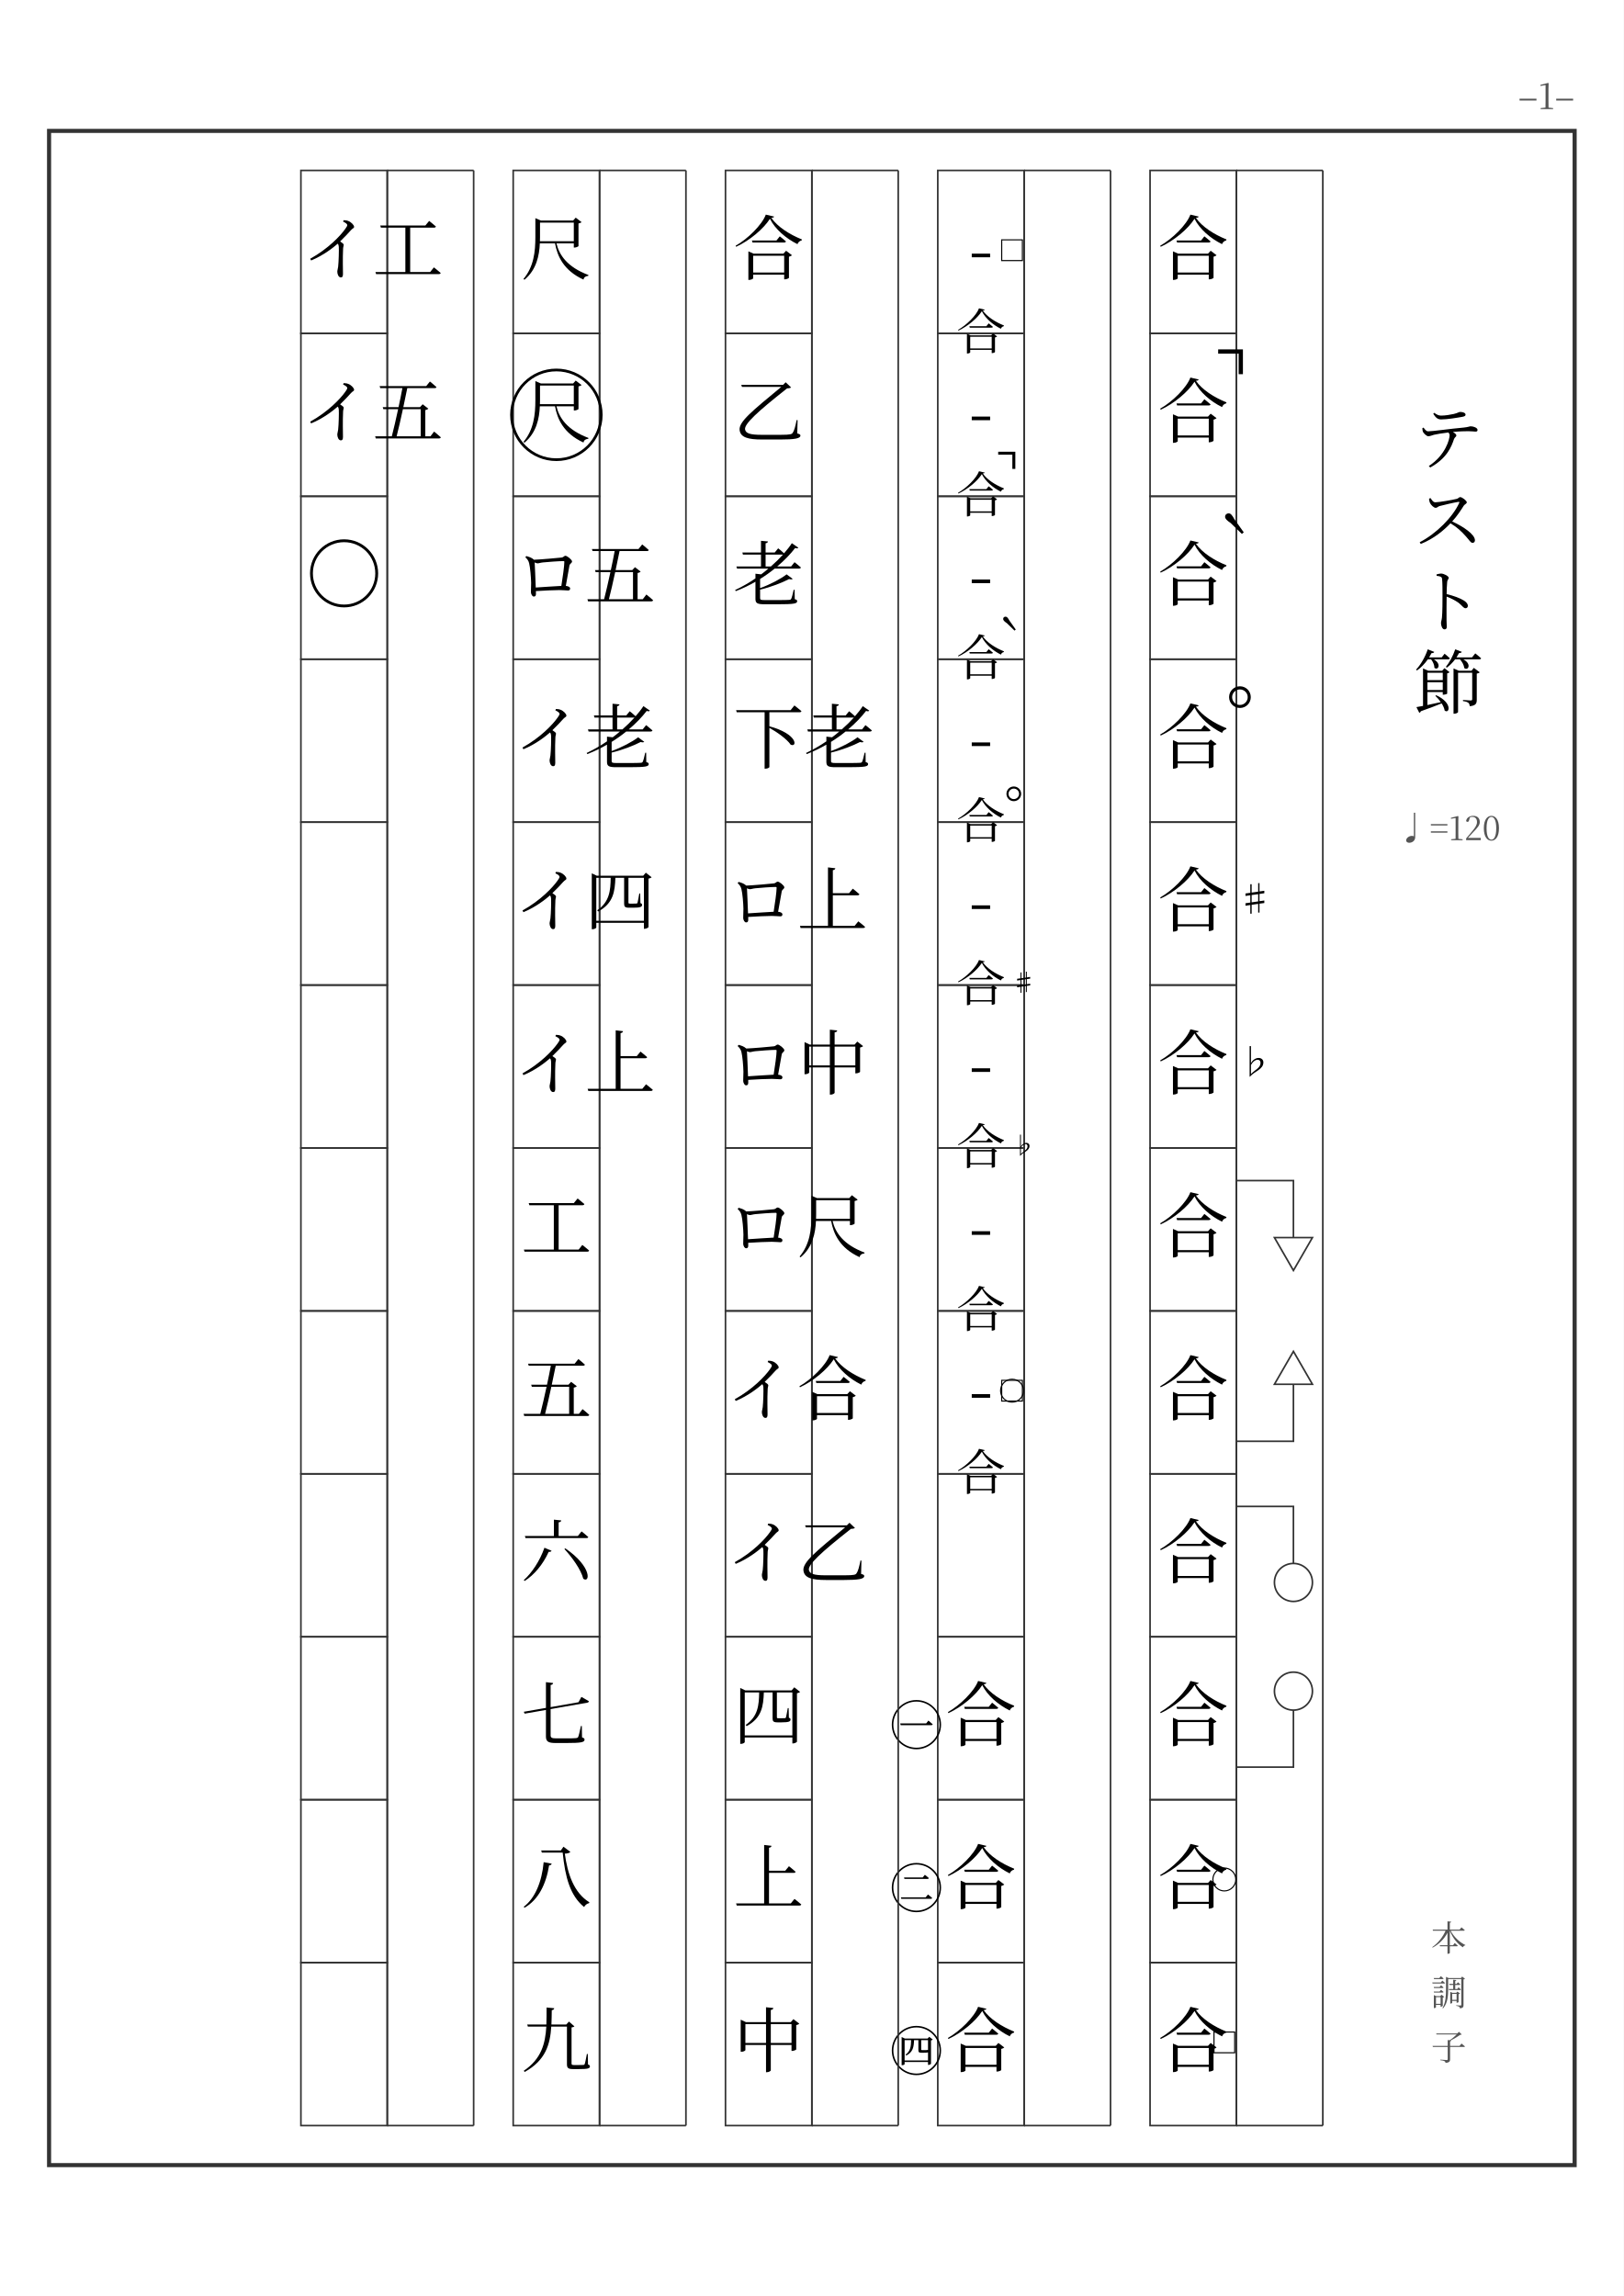
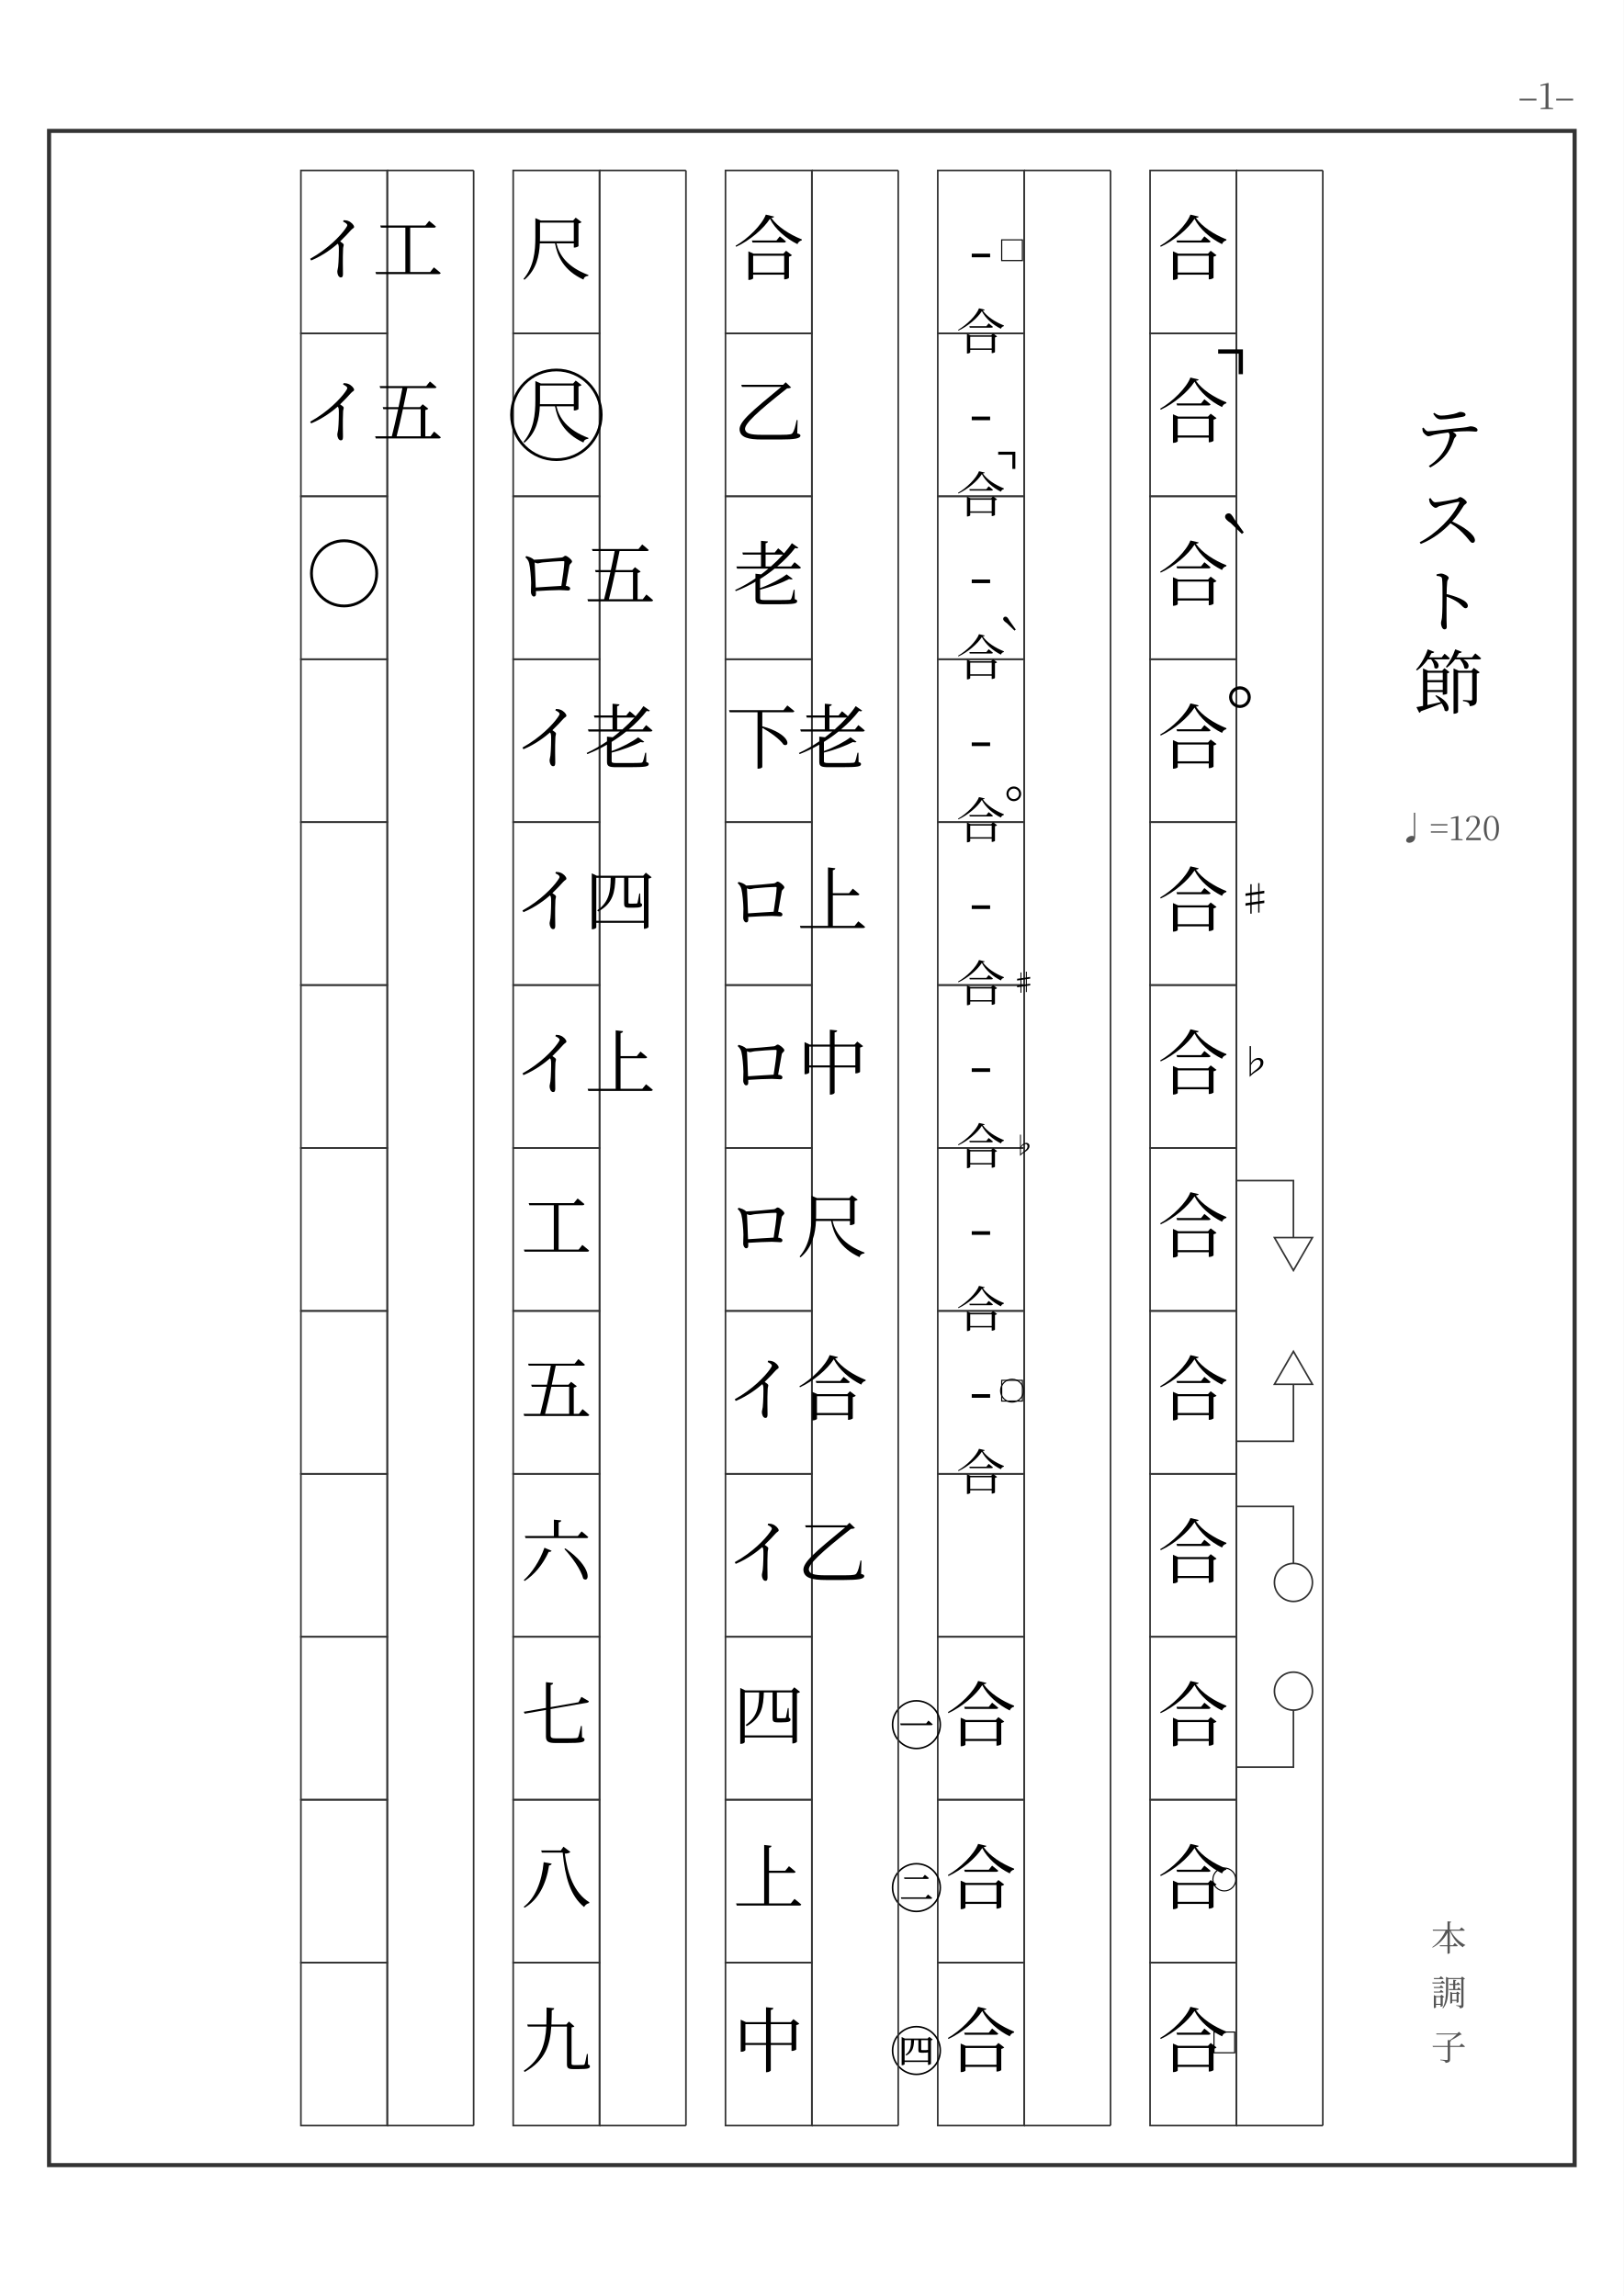
<svg xmlns="http://www.w3.org/2000/svg" width="21cm" height="29.7cm" viewBox="0 0 595.276 841.891">
  <rect width="100%" height="100%" fill="white" />
  <rect x="17.988" y="47.996" width="559.3" height="745.9" fill="none" stroke="#333333" stroke-width="1.5" />
  <text x="577.288" y="40.00" text-anchor="end" font-family="Hiragino Mincho ProN, YuMincho, 'MS PMincho', Noto Serif CJK JP, serif" font-size="13" fill="#555">–1–</text>
  <text x="531.124" y="170.031" text-anchor="middle" font-family="Hiragino Mincho ProN, YuMincho, 'MS PMincho', Noto Serif CJK JP, serif" font-size="25.689" fill="black">テ</text>
  <text x="531.124" y="199.901" text-anchor="middle" font-family="Hiragino Mincho ProN, YuMincho, 'MS PMincho', Noto Serif CJK JP, serif" font-size="25.689" fill="black">ス</text>
  <text x="531.124" y="229.772" text-anchor="middle" font-family="Hiragino Mincho ProN, YuMincho, 'MS PMincho', Noto Serif CJK JP, serif" font-size="25.689" fill="black">ト</text>
  <text x="531.124" y="259.643" text-anchor="middle" font-family="Hiragino Mincho ProN, YuMincho, 'MS PMincho', Noto Serif CJK JP, serif" font-size="25.689" fill="black">節</text>
  <text x="531.124" y="308.074" text-anchor="middle" font-family="Hiragino Mincho ProN, YuMincho, 'MS PMincho', Noto Serif CJK JP, serif" font-size="12" fill="#555">♩=120</text>
  <text x="531.124" y="715.396" text-anchor="middle" font-family="Hiragino Mincho ProN, YuMincho, 'MS PMincho', Noto Serif CJK JP, serif" font-size="13.0" fill="#555">本</text>
  <text x="531.124" y="735.396" text-anchor="middle" font-family="Hiragino Mincho ProN, YuMincho, 'MS PMincho', Noto Serif CJK JP, serif" font-size="13.0" fill="#555">調</text>
  <text x="531.124" y="755.396" text-anchor="middle" font-family="Hiragino Mincho ProN, YuMincho, 'MS PMincho', Noto Serif CJK JP, serif" font-size="13.0" fill="#555">子</text>
  <line x1="453.295" y1="62.496" x2="453.295" y2="779.396" stroke="#333333" stroke-width="0.6" />
  <line x1="484.96" y1="62.496" x2="484.96" y2="779.396" stroke="#333333" stroke-width="0.6" />
  <line x1="453.295" y1="62.496" x2="484.96" y2="62.496" stroke="#333333" stroke-width="0.6" />
  <line x1="453.295" y1="779.396" x2="484.96" y2="779.396" stroke="#333333" stroke-width="0.6" />
  <rect x="421.631" y="62.496" width="31.664" height="59.742" fill="none" stroke="#333333" stroke-width="0.6" />
  <rect x="421.631" y="122.237" width="31.664" height="59.742" fill="none" stroke="#333333" stroke-width="0.6" />
  <rect x="421.631" y="181.979" width="31.664" height="59.742" fill="none" stroke="#333333" stroke-width="0.6" />
  <rect x="421.631" y="241.721" width="31.664" height="59.742" fill="none" stroke="#333333" stroke-width="0.6" />
  <rect x="421.631" y="301.462" width="31.664" height="59.742" fill="none" stroke="#333333" stroke-width="0.6" />
  <rect x="421.631" y="361.204" width="31.664" height="59.742" fill="none" stroke="#333333" stroke-width="0.6" />
  <rect x="421.631" y="420.946" width="31.664" height="59.742" fill="none" stroke="#333333" stroke-width="0.6" />
  <rect x="421.631" y="480.687" width="31.664" height="59.742" fill="none" stroke="#333333" stroke-width="0.6" />
  <rect x="421.631" y="540.429" width="31.664" height="59.742" fill="none" stroke="#333333" stroke-width="0.6" />
  <rect x="421.631" y="600.171" width="31.664" height="59.742" fill="none" stroke="#333333" stroke-width="0.6" />
  <rect x="421.631" y="659.912" width="31.664" height="59.742" fill="none" stroke="#333333" stroke-width="0.6" />
  <rect x="421.631" y="719.654" width="31.664" height="59.742" fill="none" stroke="#333333" stroke-width="0.6" />
  <g class="repeat-arrow" fill="none" stroke="#333333" stroke-width="0.6">
    <path d="M 453.295 432.894 L 474.194 432.894 L 474.194 453.792" />
    <polygon points="467.228,453.792 481.16,453.792 474.194,465.858" />
  </g>
  <g class="repeat-arrow" fill="none" stroke="#333333" stroke-width="0.6">
    <path d="M 453.295 528.481 L 474.194 528.481 L 474.194 507.582" />
    <polygon points="467.228,507.582 481.16,507.582 474.194,495.516" />
  </g>
  <g class="vocal-rep" fill="none" stroke="#333333" stroke-width="0.6">
    <path d="M 453.295 552.377 L 474.194 552.377 L 474.194 573.276" />
    <circle cx="474.194" cy="580.242" r="6.966" />
  </g>
  <g class="vocal-rep" fill="none" stroke="#333333" stroke-width="0.6">
    <path d="M 453.295 647.964 L 474.194 647.964 L 474.194 627.065" />
    <circle cx="474.194" cy="620.099" r="6.966" />
  </g>
  <text x="437.463" y="100.634" text-anchor="middle" font-family="Hiragino Mincho ProN, YuMincho, 'MS PMincho', Noto Serif CJK JP, serif" font-size="26.0" fill="black">合</text>
  <text x="437.463" y="160.376" text-anchor="middle" font-family="Hiragino Mincho ProN, YuMincho, 'MS PMincho', Noto Serif CJK JP, serif" font-size="26.0" fill="black">合</text>
  <text x="449.509" y="148.936" text-anchor="middle" font-family="Hiragino Mincho ProN, YuMincho, 'MS PMincho', Noto Serif CJK JP, serif" font-size="26" fill="black">⌝</text>
  <text x="437.463" y="220.118" text-anchor="middle" font-family="Hiragino Mincho ProN, YuMincho, 'MS PMincho', Noto Serif CJK JP, serif" font-size="26.0" fill="black">合</text>
  <text x="452.543" y="217.778" text-anchor="middle" font-family="Hiragino Mincho ProN, YuMincho, 'MS PMincho', Noto Serif CJK JP, serif" font-size="34" fill="black">｀</text>
  <text x="437.463" y="279.859" text-anchor="middle" font-family="Hiragino Mincho ProN, YuMincho, 'MS PMincho', Noto Serif CJK JP, serif" font-size="26.0" fill="black">合</text>
  <text x="466.713" y="280.379" text-anchor="middle" font-family="Hiragino Mincho ProN, YuMincho, 'MS PMincho', Noto Serif CJK JP, serif" font-size="34" fill="black">゜</text>
  <text x="437.463" y="339.601" text-anchor="middle" font-family="Hiragino Mincho ProN, YuMincho, 'MS PMincho', Noto Serif CJK JP, serif" font-size="26.0" fill="black">合</text>
  <text x="460.083" y="334.401" text-anchor="middle" font-family="Hiragino Mincho ProN, YuMincho, 'MS PMincho', Noto Serif CJK JP, serif" font-size="13" fill="black">♯</text>
  <text x="437.463" y="399.343" text-anchor="middle" font-family="Hiragino Mincho ProN, YuMincho, 'MS PMincho', Noto Serif CJK JP, serif" font-size="26.0" fill="black">合</text>
  <text x="460.083" y="394.143" text-anchor="middle" font-family="Hiragino Mincho ProN, YuMincho, 'MS PMincho', Noto Serif CJK JP, serif" font-size="13" fill="black">♭</text>
  <text x="437.463" y="459.084" text-anchor="middle" font-family="Hiragino Mincho ProN, YuMincho, 'MS PMincho', Noto Serif CJK JP, serif" font-size="26.0" fill="black">合</text>
  <text x="437.463" y="518.826" text-anchor="middle" font-family="Hiragino Mincho ProN, YuMincho, 'MS PMincho', Noto Serif CJK JP, serif" font-size="26.0" fill="black">合</text>
  <text x="437.463" y="578.568" text-anchor="middle" font-family="Hiragino Mincho ProN, YuMincho, 'MS PMincho', Noto Serif CJK JP, serif" font-size="26.0" fill="black">合</text>
  <text x="437.463" y="638.309" text-anchor="middle" font-family="Hiragino Mincho ProN, YuMincho, 'MS PMincho', Noto Serif CJK JP, serif" font-size="26.0" fill="black">合</text>
  <text x="437.463" y="698.051" text-anchor="middle" font-family="Hiragino Mincho ProN, YuMincho, 'MS PMincho', Noto Serif CJK JP, serif" font-size="26.0" fill="black">合</text>
  <text x="437.463" y="757.793" text-anchor="middle" font-family="Hiragino Mincho ProN, YuMincho, 'MS PMincho', Noto Serif CJK JP, serif" font-size="26.0" fill="black">合</text>
  <text x="448.862" y="692.963" text-anchor="middle" font-family="Hiragino Mincho ProN, YuMincho, 'MS PMincho', Noto Serif CJK JP, serif" font-size="10" fill="black">○</text>
  <text x="448.862" y="752.705" text-anchor="middle" font-family="Hiragino Mincho ProN, YuMincho, 'MS PMincho', Noto Serif CJK JP, serif" font-size="10" fill="black">□</text>
  <line x1="375.467" y1="62.496" x2="375.467" y2="779.396" stroke="#333333" stroke-width="0.6" />
  <line x1="407.131" y1="62.496" x2="407.131" y2="779.396" stroke="#333333" stroke-width="0.6" />
  <line x1="375.467" y1="62.496" x2="407.131" y2="62.496" stroke="#333333" stroke-width="0.6" />
  <line x1="375.467" y1="779.396" x2="407.131" y2="779.396" stroke="#333333" stroke-width="0.6" />
  <rect x="343.803" y="62.496" width="31.664" height="59.742" fill="none" stroke="#333333" stroke-width="0.6" />
  <rect x="343.803" y="122.237" width="31.664" height="59.742" fill="none" stroke="#333333" stroke-width="0.6" />
  <rect x="343.803" y="181.979" width="31.664" height="59.742" fill="none" stroke="#333333" stroke-width="0.6" />
  <rect x="343.803" y="241.721" width="31.664" height="59.742" fill="none" stroke="#333333" stroke-width="0.6" />
  <rect x="343.803" y="301.462" width="31.664" height="59.742" fill="none" stroke="#333333" stroke-width="0.6" />
  <rect x="343.803" y="361.204" width="31.664" height="59.742" fill="none" stroke="#333333" stroke-width="0.6" />
  <rect x="343.803" y="420.946" width="31.664" height="59.742" fill="none" stroke="#333333" stroke-width="0.6" />
  <rect x="343.803" y="480.687" width="31.664" height="59.742" fill="none" stroke="#333333" stroke-width="0.6" />
  <rect x="343.803" y="540.429" width="31.664" height="59.742" fill="none" stroke="#333333" stroke-width="0.6" />
  <rect x="343.803" y="600.171" width="31.664" height="59.742" fill="none" stroke="#333333" stroke-width="0.6" />
  <rect x="343.803" y="659.912" width="31.664" height="59.742" fill="none" stroke="#333333" stroke-width="0.6" />
  <rect x="343.803" y="719.654" width="31.664" height="59.742" fill="none" stroke="#333333" stroke-width="0.6" />
  <text x="359.635" y="100.634" text-anchor="middle" font-family="Hiragino Mincho ProN, YuMincho, 'MS PMincho', Noto Serif CJK JP, serif" font-size="26.0" fill="black">-</text>
  <text x="359.635" y="128.237" text-anchor="middle" font-family="Hiragino Mincho ProN, YuMincho, 'MS PMincho', Noto Serif CJK JP, serif" font-size="18" fill="black">合</text>
  <text x="359.635" y="160.376" text-anchor="middle" font-family="Hiragino Mincho ProN, YuMincho, 'MS PMincho', Noto Serif CJK JP, serif" font-size="26.0" fill="black">-</text>
  <text x="359.635" y="187.979" text-anchor="middle" font-family="Hiragino Mincho ProN, YuMincho, 'MS PMincho', Noto Serif CJK JP, serif" font-size="18" fill="black">合</text>
  <text x="367.974" y="180.059" text-anchor="middle" font-family="Hiragino Mincho ProN, YuMincho, 'MS PMincho', Noto Serif CJK JP, serif" font-size="18" fill="black">⌝</text>
  <text x="359.635" y="220.118" text-anchor="middle" font-family="Hiragino Mincho ProN, YuMincho, 'MS PMincho', Noto Serif CJK JP, serif" font-size="26.0" fill="black">-</text>
  <text x="359.635" y="247.721" text-anchor="middle" font-family="Hiragino Mincho ProN, YuMincho, 'MS PMincho', Noto Serif CJK JP, serif" font-size="18" fill="black">合</text>
  <text x="370.075" y="246.101" text-anchor="middle" font-family="Hiragino Mincho ProN, YuMincho, 'MS PMincho', Noto Serif CJK JP, serif" font-size="23" fill="black">｀</text>
  <text x="359.635" y="279.859" text-anchor="middle" font-family="Hiragino Mincho ProN, YuMincho, 'MS PMincho', Noto Serif CJK JP, serif" font-size="26.0" fill="black">-</text>
  <text x="359.635" y="307.462" text-anchor="middle" font-family="Hiragino Mincho ProN, YuMincho, 'MS PMincho', Noto Serif CJK JP, serif" font-size="18" fill="black">合</text>
  <text x="379.885" y="307.822" text-anchor="middle" font-family="Hiragino Mincho ProN, YuMincho, 'MS PMincho', Noto Serif CJK JP, serif" font-size="23" fill="black">゜</text>
  <text x="359.635" y="339.601" text-anchor="middle" font-family="Hiragino Mincho ProN, YuMincho, 'MS PMincho', Noto Serif CJK JP, serif" font-size="26.0" fill="black">-</text>
  <text x="359.635" y="367.204" text-anchor="middle" font-family="Hiragino Mincho ProN, YuMincho, 'MS PMincho', Noto Serif CJK JP, serif" font-size="18" fill="black">合</text>
  <text x="375.295" y="363.604" text-anchor="middle" font-family="Hiragino Mincho ProN, YuMincho, 'MS PMincho', Noto Serif CJK JP, serif" font-size="9" fill="black">♯</text>
  <text x="359.635" y="399.343" text-anchor="middle" font-family="Hiragino Mincho ProN, YuMincho, 'MS PMincho', Noto Serif CJK JP, serif" font-size="26.0" fill="black">-</text>
  <text x="359.635" y="426.946" text-anchor="middle" font-family="Hiragino Mincho ProN, YuMincho, 'MS PMincho', Noto Serif CJK JP, serif" font-size="18" fill="black">合</text>
  <text x="375.295" y="423.346" text-anchor="middle" font-family="Hiragino Mincho ProN, YuMincho, 'MS PMincho', Noto Serif CJK JP, serif" font-size="9" fill="black">♭</text>
  <text x="359.635" y="459.084" text-anchor="middle" font-family="Hiragino Mincho ProN, YuMincho, 'MS PMincho', Noto Serif CJK JP, serif" font-size="26.0" fill="black">-</text>
  <text x="359.635" y="486.687" text-anchor="middle" font-family="Hiragino Mincho ProN, YuMincho, 'MS PMincho', Noto Serif CJK JP, serif" font-size="18" fill="black">合</text>
  <text x="359.635" y="518.826" text-anchor="middle" font-family="Hiragino Mincho ProN, YuMincho, 'MS PMincho', Noto Serif CJK JP, serif" font-size="26.0" fill="black">-</text>
  <text x="359.635" y="546.429" text-anchor="middle" font-family="Hiragino Mincho ProN, YuMincho, 'MS PMincho', Noto Serif CJK JP, serif" font-size="18" fill="black">合</text>
  <text x="359.635" y="638.309" text-anchor="middle" font-family="Hiragino Mincho ProN, YuMincho, 'MS PMincho', Noto Serif CJK JP, serif" font-size="26.0" fill="black">合</text>
  <text x="335.975" y="639.609" text-anchor="middle" font-family="Hiragino Mincho ProN, YuMincho, 'MS PMincho', Noto Serif CJK JP, serif" font-size="19" fill="black">㊀</text>
  <text x="359.635" y="698.051" text-anchor="middle" font-family="Hiragino Mincho ProN, YuMincho, 'MS PMincho', Noto Serif CJK JP, serif" font-size="26.0" fill="black">合</text>
  <text x="335.975" y="699.351" text-anchor="middle" font-family="Hiragino Mincho ProN, YuMincho, 'MS PMincho', Noto Serif CJK JP, serif" font-size="19" fill="black">㊁</text>
  <text x="359.635" y="757.793" text-anchor="middle" font-family="Hiragino Mincho ProN, YuMincho, 'MS PMincho', Noto Serif CJK JP, serif" font-size="26.0" fill="black">合</text>
  <text x="335.975" y="759.093" text-anchor="middle" font-family="Hiragino Mincho ProN, YuMincho, 'MS PMincho', Noto Serif CJK JP, serif" font-size="19" fill="black">㊃</text>
  <text x="371.034" y="95.546" text-anchor="middle" font-family="Hiragino Mincho ProN, YuMincho, 'MS PMincho', Noto Serif CJK JP, serif" font-size="10" fill="black">□</text>
  <text x="371.034" y="513.738" text-anchor="middle" font-family="Hiragino Mincho ProN, YuMincho, 'MS PMincho', Noto Serif CJK JP, serif" font-size="10" fill="black">○</text>
  <text x="371.034" y="513.738" text-anchor="middle" font-family="Hiragino Mincho ProN, YuMincho, 'MS PMincho', Noto Serif CJK JP, serif" font-size="10" fill="black">□</text>
  <line x1="297.638" y1="62.496" x2="297.638" y2="779.396" stroke="#333333" stroke-width="0.6" />
  <line x1="329.303" y1="62.496" x2="329.303" y2="779.396" stroke="#333333" stroke-width="0.6" />
  <line x1="297.638" y1="62.496" x2="329.303" y2="62.496" stroke="#333333" stroke-width="0.6" />
  <line x1="297.638" y1="779.396" x2="329.303" y2="779.396" stroke="#333333" stroke-width="0.6" />
  <rect x="265.974" y="62.496" width="31.664" height="59.742" fill="none" stroke="#333333" stroke-width="0.6" />
  <rect x="265.974" y="122.237" width="31.664" height="59.742" fill="none" stroke="#333333" stroke-width="0.6" />
  <rect x="265.974" y="181.979" width="31.664" height="59.742" fill="none" stroke="#333333" stroke-width="0.6" />
  <rect x="265.974" y="241.721" width="31.664" height="59.742" fill="none" stroke="#333333" stroke-width="0.6" />
  <rect x="265.974" y="301.462" width="31.664" height="59.742" fill="none" stroke="#333333" stroke-width="0.6" />
  <rect x="265.974" y="361.204" width="31.664" height="59.742" fill="none" stroke="#333333" stroke-width="0.6" />
  <rect x="265.974" y="420.946" width="31.664" height="59.742" fill="none" stroke="#333333" stroke-width="0.6" />
  <rect x="265.974" y="480.687" width="31.664" height="59.742" fill="none" stroke="#333333" stroke-width="0.6" />
  <rect x="265.974" y="540.429" width="31.664" height="59.742" fill="none" stroke="#333333" stroke-width="0.6" />
  <rect x="265.974" y="600.171" width="31.664" height="59.742" fill="none" stroke="#333333" stroke-width="0.6" />
  <rect x="265.974" y="659.912" width="31.664" height="59.742" fill="none" stroke="#333333" stroke-width="0.6" />
  <rect x="265.974" y="719.654" width="31.664" height="59.742" fill="none" stroke="#333333" stroke-width="0.6" />
  <text x="281.806" y="100.634" text-anchor="middle" font-family="Hiragino Mincho ProN, YuMincho, 'MS PMincho', Noto Serif CJK JP, serif" font-size="26.0" fill="black">合</text>
  <text x="281.806" y="160.376" text-anchor="middle" font-family="Hiragino Mincho ProN, YuMincho, 'MS PMincho', Noto Serif CJK JP, serif" font-size="26.0" fill="black">乙</text>
  <text x="281.806" y="220.118" text-anchor="middle" font-family="Hiragino Mincho ProN, YuMincho, 'MS PMincho', Noto Serif CJK JP, serif" font-size="26.0" fill="black">老</text>
-   <text x="268.806" y="279.859" font-family="Hiragino Mincho ProN, YuMincho, 'MS PMincho', Noto Serif CJK JP, serif" font-size="26.0" fill="black" textLength="26.0" lengthAdjust="spacingAndGlyphs">下老</text>
+   <text x="266.206" y="279.859" font-family="Hiragino Mincho ProN, YuMincho, 'MS PMincho', Noto Serif CJK JP, serif" font-size="26.0" fill="black" textLength="31.2" lengthAdjust="spacingAndGlyphs">下老</text>
  <text x="266.206" y="339.601" font-family="Hiragino Mincho ProN, YuMincho, 'MS PMincho', Noto Serif CJK JP, serif" font-size="26.0" fill="black" textLength="31.2" lengthAdjust="spacingAndGlyphs">ロ上</text>
  <text x="266.206" y="399.343" font-family="Hiragino Mincho ProN, YuMincho, 'MS PMincho', Noto Serif CJK JP, serif" font-size="26.0" fill="black" textLength="31.2" lengthAdjust="spacingAndGlyphs">ロ中</text>
  <text x="266.206" y="459.084" font-family="Hiragino Mincho ProN, YuMincho, 'MS PMincho', Noto Serif CJK JP, serif" font-size="26.0" fill="black" textLength="31.2" lengthAdjust="spacingAndGlyphs">ロ尺</text>
  <text x="266.206" y="518.826" font-family="Hiragino Mincho ProN, YuMincho, 'MS PMincho', Noto Serif CJK JP, serif" font-size="26.0" fill="black" textLength="31.2" lengthAdjust="spacingAndGlyphs">イ合</text>
  <text x="266.206" y="578.568" font-family="Hiragino Mincho ProN, YuMincho, 'MS PMincho', Noto Serif CJK JP, serif" font-size="26.0" fill="black" textLength="31.2" lengthAdjust="spacingAndGlyphs">イ乙</text>
  <text x="281.806" y="638.309" text-anchor="middle" font-family="Hiragino Mincho ProN, YuMincho, 'MS PMincho', Noto Serif CJK JP, serif" font-size="26.0" fill="black">四</text>
  <text x="281.806" y="698.051" text-anchor="middle" font-family="Hiragino Mincho ProN, YuMincho, 'MS PMincho', Noto Serif CJK JP, serif" font-size="26.0" fill="black">上</text>
  <text x="281.806" y="757.793" text-anchor="middle" font-family="Hiragino Mincho ProN, YuMincho, 'MS PMincho', Noto Serif CJK JP, serif" font-size="26.0" fill="black">中</text>
  <line x1="219.81" y1="62.496" x2="219.81" y2="779.396" stroke="#333333" stroke-width="0.6" />
  <line x1="251.474" y1="62.496" x2="251.474" y2="779.396" stroke="#333333" stroke-width="0.6" />
  <line x1="219.81" y1="62.496" x2="251.474" y2="62.496" stroke="#333333" stroke-width="0.6" />
  <line x1="219.81" y1="779.396" x2="251.474" y2="779.396" stroke="#333333" stroke-width="0.6" />
  <rect x="188.145" y="62.496" width="31.664" height="59.742" fill="none" stroke="#333333" stroke-width="0.6" />
  <rect x="188.145" y="122.237" width="31.664" height="59.742" fill="none" stroke="#333333" stroke-width="0.6" />
  <rect x="188.145" y="181.979" width="31.664" height="59.742" fill="none" stroke="#333333" stroke-width="0.6" />
  <rect x="188.145" y="241.721" width="31.664" height="59.742" fill="none" stroke="#333333" stroke-width="0.6" />
  <rect x="188.145" y="301.462" width="31.664" height="59.742" fill="none" stroke="#333333" stroke-width="0.6" />
  <rect x="188.145" y="361.204" width="31.664" height="59.742" fill="none" stroke="#333333" stroke-width="0.6" />
  <rect x="188.145" y="420.946" width="31.664" height="59.742" fill="none" stroke="#333333" stroke-width="0.6" />
  <rect x="188.145" y="480.687" width="31.664" height="59.742" fill="none" stroke="#333333" stroke-width="0.6" />
  <rect x="188.145" y="540.429" width="31.664" height="59.742" fill="none" stroke="#333333" stroke-width="0.6" />
  <rect x="188.145" y="600.171" width="31.664" height="59.742" fill="none" stroke="#333333" stroke-width="0.6" />
  <rect x="188.145" y="659.912" width="31.664" height="59.742" fill="none" stroke="#333333" stroke-width="0.6" />
  <rect x="188.145" y="719.654" width="31.664" height="59.742" fill="none" stroke="#333333" stroke-width="0.6" />
  <text x="203.978" y="100.634" text-anchor="middle" font-family="Hiragino Mincho ProN, YuMincho, 'MS PMincho', Noto Serif CJK JP, serif" font-size="26.0" fill="black">尺</text>
  <circle cx="203.978" cy="152.108" r="16.445" fill="none" stroke="black" stroke-width="1" />
  <text x="203.978" y="160.376" text-anchor="middle" font-family="Hiragino Mincho ProN, YuMincho, 'MS PMincho', Noto Serif CJK JP, serif" font-size="26.0" fill="black">尺</text>
  <text x="188.378" y="220.118" font-family="Hiragino Mincho ProN, YuMincho, 'MS PMincho', Noto Serif CJK JP, serif" font-size="26.0" fill="black" textLength="31.2" lengthAdjust="spacingAndGlyphs">ロ五</text>
  <text x="188.378" y="279.859" font-family="Hiragino Mincho ProN, YuMincho, 'MS PMincho', Noto Serif CJK JP, serif" font-size="26.0" fill="black" textLength="31.2" lengthAdjust="spacingAndGlyphs">イ老</text>
  <text x="188.378" y="339.601" font-family="Hiragino Mincho ProN, YuMincho, 'MS PMincho', Noto Serif CJK JP, serif" font-size="26.0" fill="black" textLength="31.2" lengthAdjust="spacingAndGlyphs">イ四</text>
  <text x="188.378" y="399.343" font-family="Hiragino Mincho ProN, YuMincho, 'MS PMincho', Noto Serif CJK JP, serif" font-size="26.0" fill="black" textLength="31.2" lengthAdjust="spacingAndGlyphs">イ上</text>
  <text x="203.978" y="459.084" text-anchor="middle" font-family="Hiragino Mincho ProN, YuMincho, 'MS PMincho', Noto Serif CJK JP, serif" font-size="26.0" fill="black">工</text>
  <text x="203.978" y="518.826" text-anchor="middle" font-family="Hiragino Mincho ProN, YuMincho, 'MS PMincho', Noto Serif CJK JP, serif" font-size="26.0" fill="black">五</text>
  <text x="203.978" y="578.568" text-anchor="middle" font-family="Hiragino Mincho ProN, YuMincho, 'MS PMincho', Noto Serif CJK JP, serif" font-size="26.0" fill="black">六</text>
  <text x="203.978" y="638.309" text-anchor="middle" font-family="Hiragino Mincho ProN, YuMincho, 'MS PMincho', Noto Serif CJK JP, serif" font-size="26.0" fill="black">七</text>
  <text x="203.978" y="698.051" text-anchor="middle" font-family="Hiragino Mincho ProN, YuMincho, 'MS PMincho', Noto Serif CJK JP, serif" font-size="26.0" fill="black">八</text>
  <text x="203.978" y="757.793" text-anchor="middle" font-family="Hiragino Mincho ProN, YuMincho, 'MS PMincho', Noto Serif CJK JP, serif" font-size="26.0" fill="black">九</text>
  <line x1="141.981" y1="62.496" x2="141.981" y2="779.396" stroke="#333333" stroke-width="0.6" />
  <line x1="173.645" y1="62.496" x2="173.645" y2="779.396" stroke="#333333" stroke-width="0.6" />
  <line x1="141.981" y1="62.496" x2="173.645" y2="62.496" stroke="#333333" stroke-width="0.6" />
  <line x1="141.981" y1="779.396" x2="173.645" y2="779.396" stroke="#333333" stroke-width="0.6" />
  <rect x="110.317" y="62.496" width="31.664" height="59.742" fill="none" stroke="#333333" stroke-width="0.6" />
  <rect x="110.317" y="122.237" width="31.664" height="59.742" fill="none" stroke="#333333" stroke-width="0.6" />
  <rect x="110.317" y="181.979" width="31.664" height="59.742" fill="none" stroke="#333333" stroke-width="0.6" />
  <rect x="110.317" y="241.721" width="31.664" height="59.742" fill="none" stroke="#333333" stroke-width="0.6" />
  <rect x="110.317" y="301.462" width="31.664" height="59.742" fill="none" stroke="#333333" stroke-width="0.6" />
  <rect x="110.317" y="361.204" width="31.664" height="59.742" fill="none" stroke="#333333" stroke-width="0.6" />
  <rect x="110.317" y="420.946" width="31.664" height="59.742" fill="none" stroke="#333333" stroke-width="0.6" />
  <rect x="110.317" y="480.687" width="31.664" height="59.742" fill="none" stroke="#333333" stroke-width="0.6" />
  <rect x="110.317" y="540.429" width="31.664" height="59.742" fill="none" stroke="#333333" stroke-width="0.6" />
  <rect x="110.317" y="600.171" width="31.664" height="59.742" fill="none" stroke="#333333" stroke-width="0.6" />
  <rect x="110.317" y="659.912" width="31.664" height="59.742" fill="none" stroke="#333333" stroke-width="0.6" />
  <rect x="110.317" y="719.654" width="31.664" height="59.742" fill="none" stroke="#333333" stroke-width="0.6" />
  <text x="110.549" y="100.634" font-family="Hiragino Mincho ProN, YuMincho, 'MS PMincho', Noto Serif CJK JP, serif" font-size="26.0" fill="black" textLength="31.2" lengthAdjust="spacingAndGlyphs">イ工</text>
  <text x="110.549" y="160.376" font-family="Hiragino Mincho ProN, YuMincho, 'MS PMincho', Noto Serif CJK JP, serif" font-size="26.0" fill="black" textLength="31.2" lengthAdjust="spacingAndGlyphs">イ五</text>
  <text x="126.149" y="220.118" text-anchor="middle" font-family="Hiragino Mincho ProN, YuMincho, 'MS PMincho', Noto Serif CJK JP, serif" font-size="26.0" fill="black">◯</text>
</svg>
